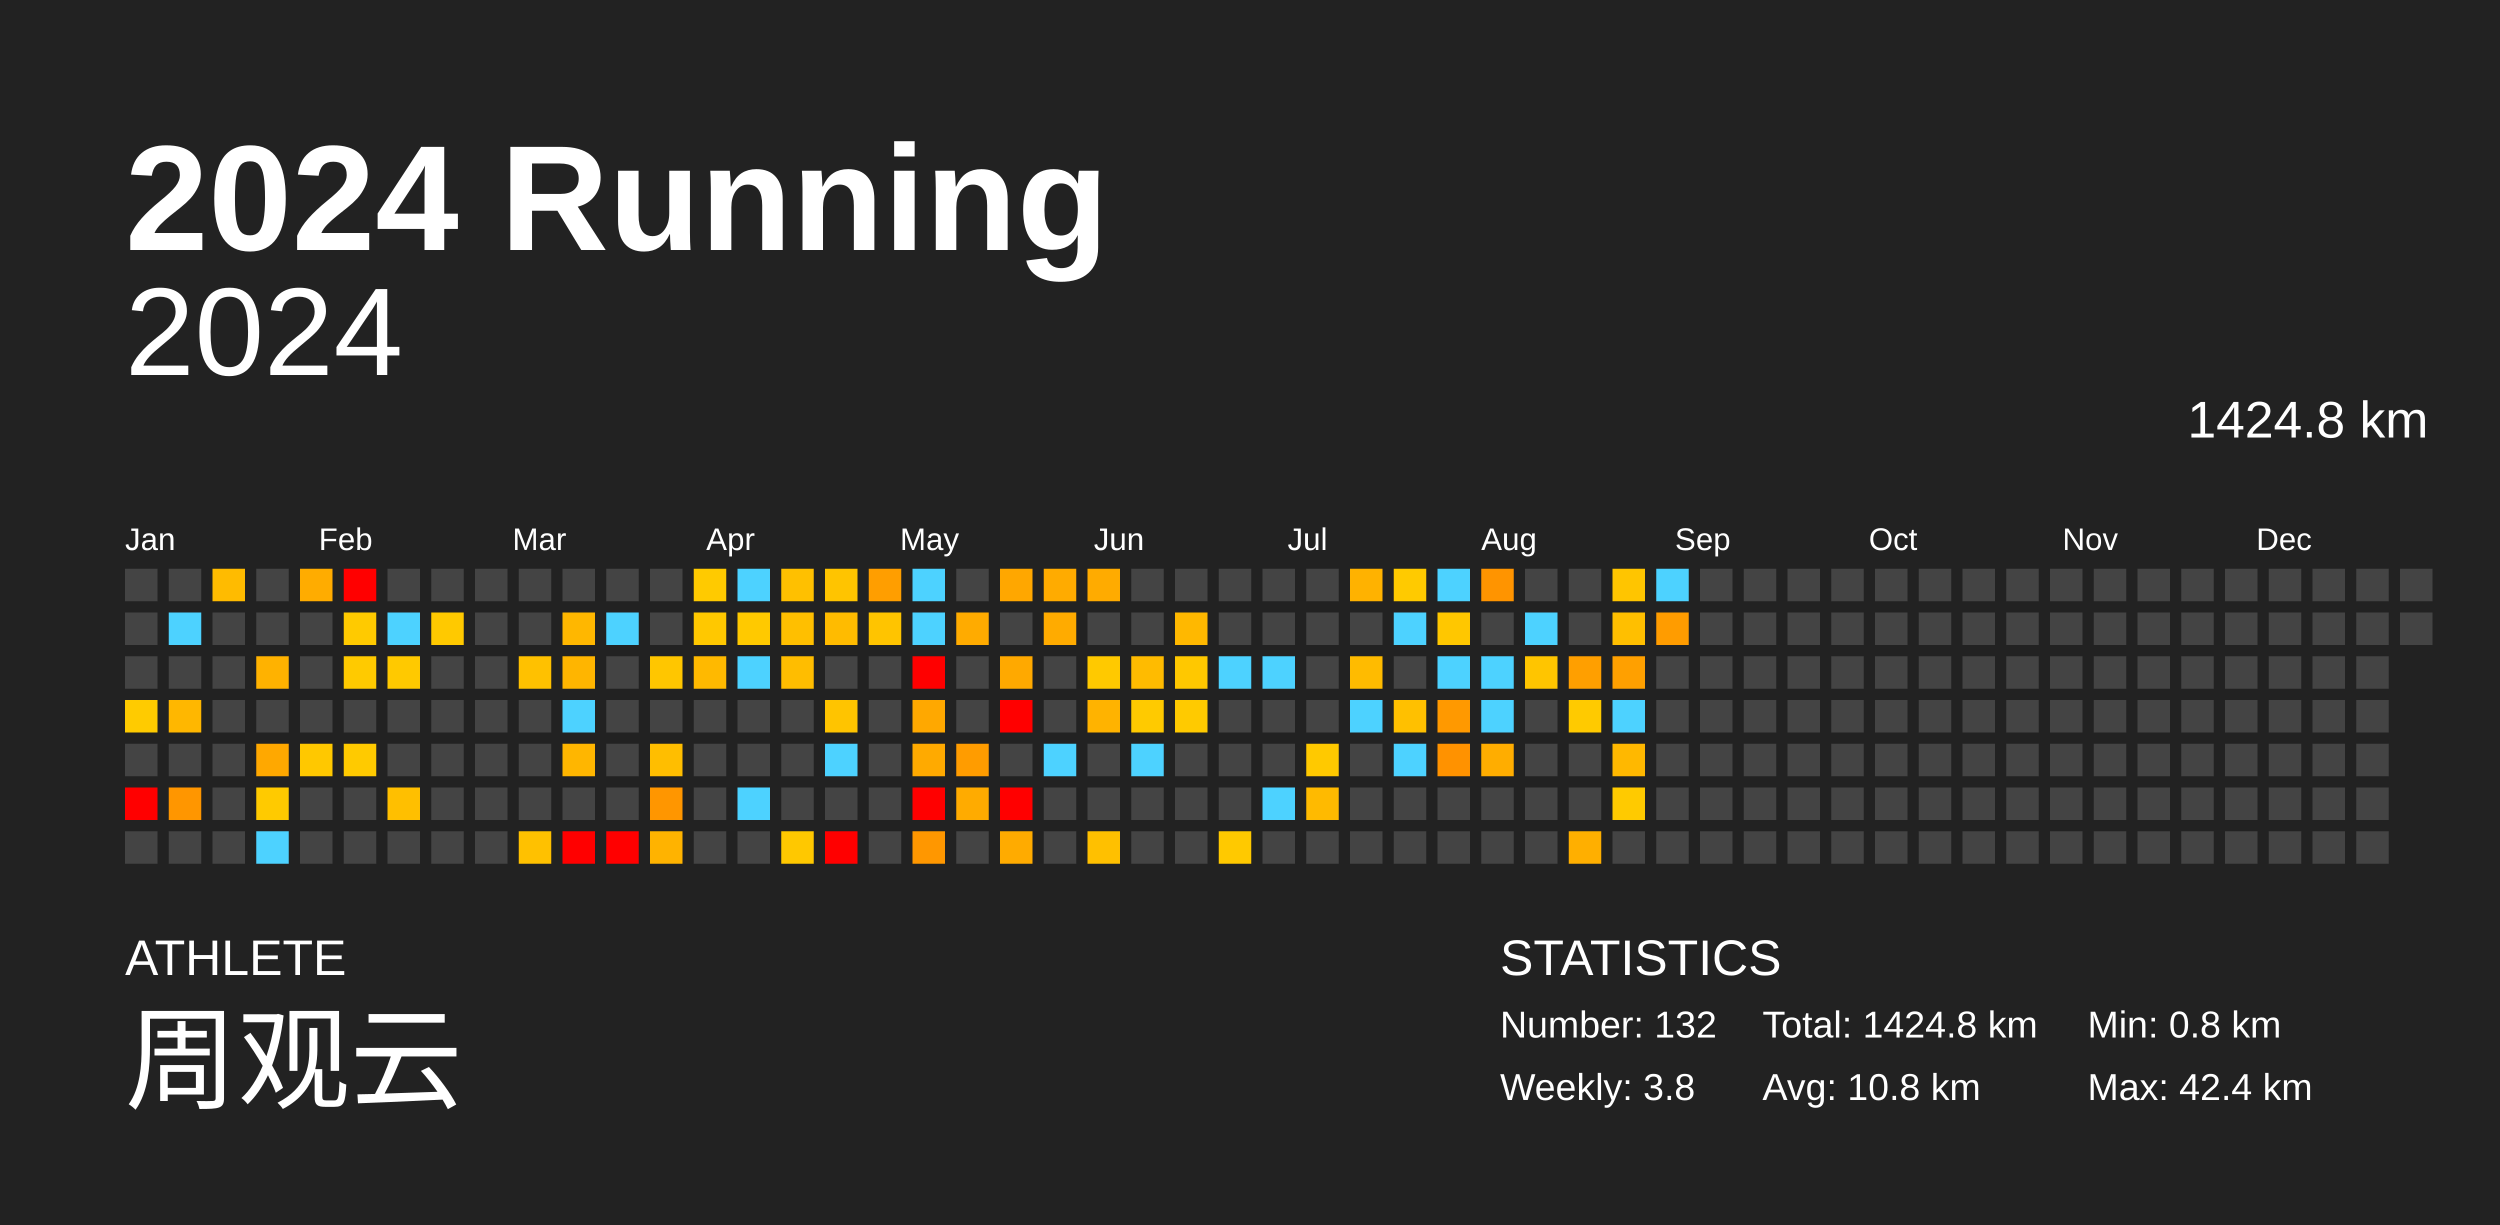
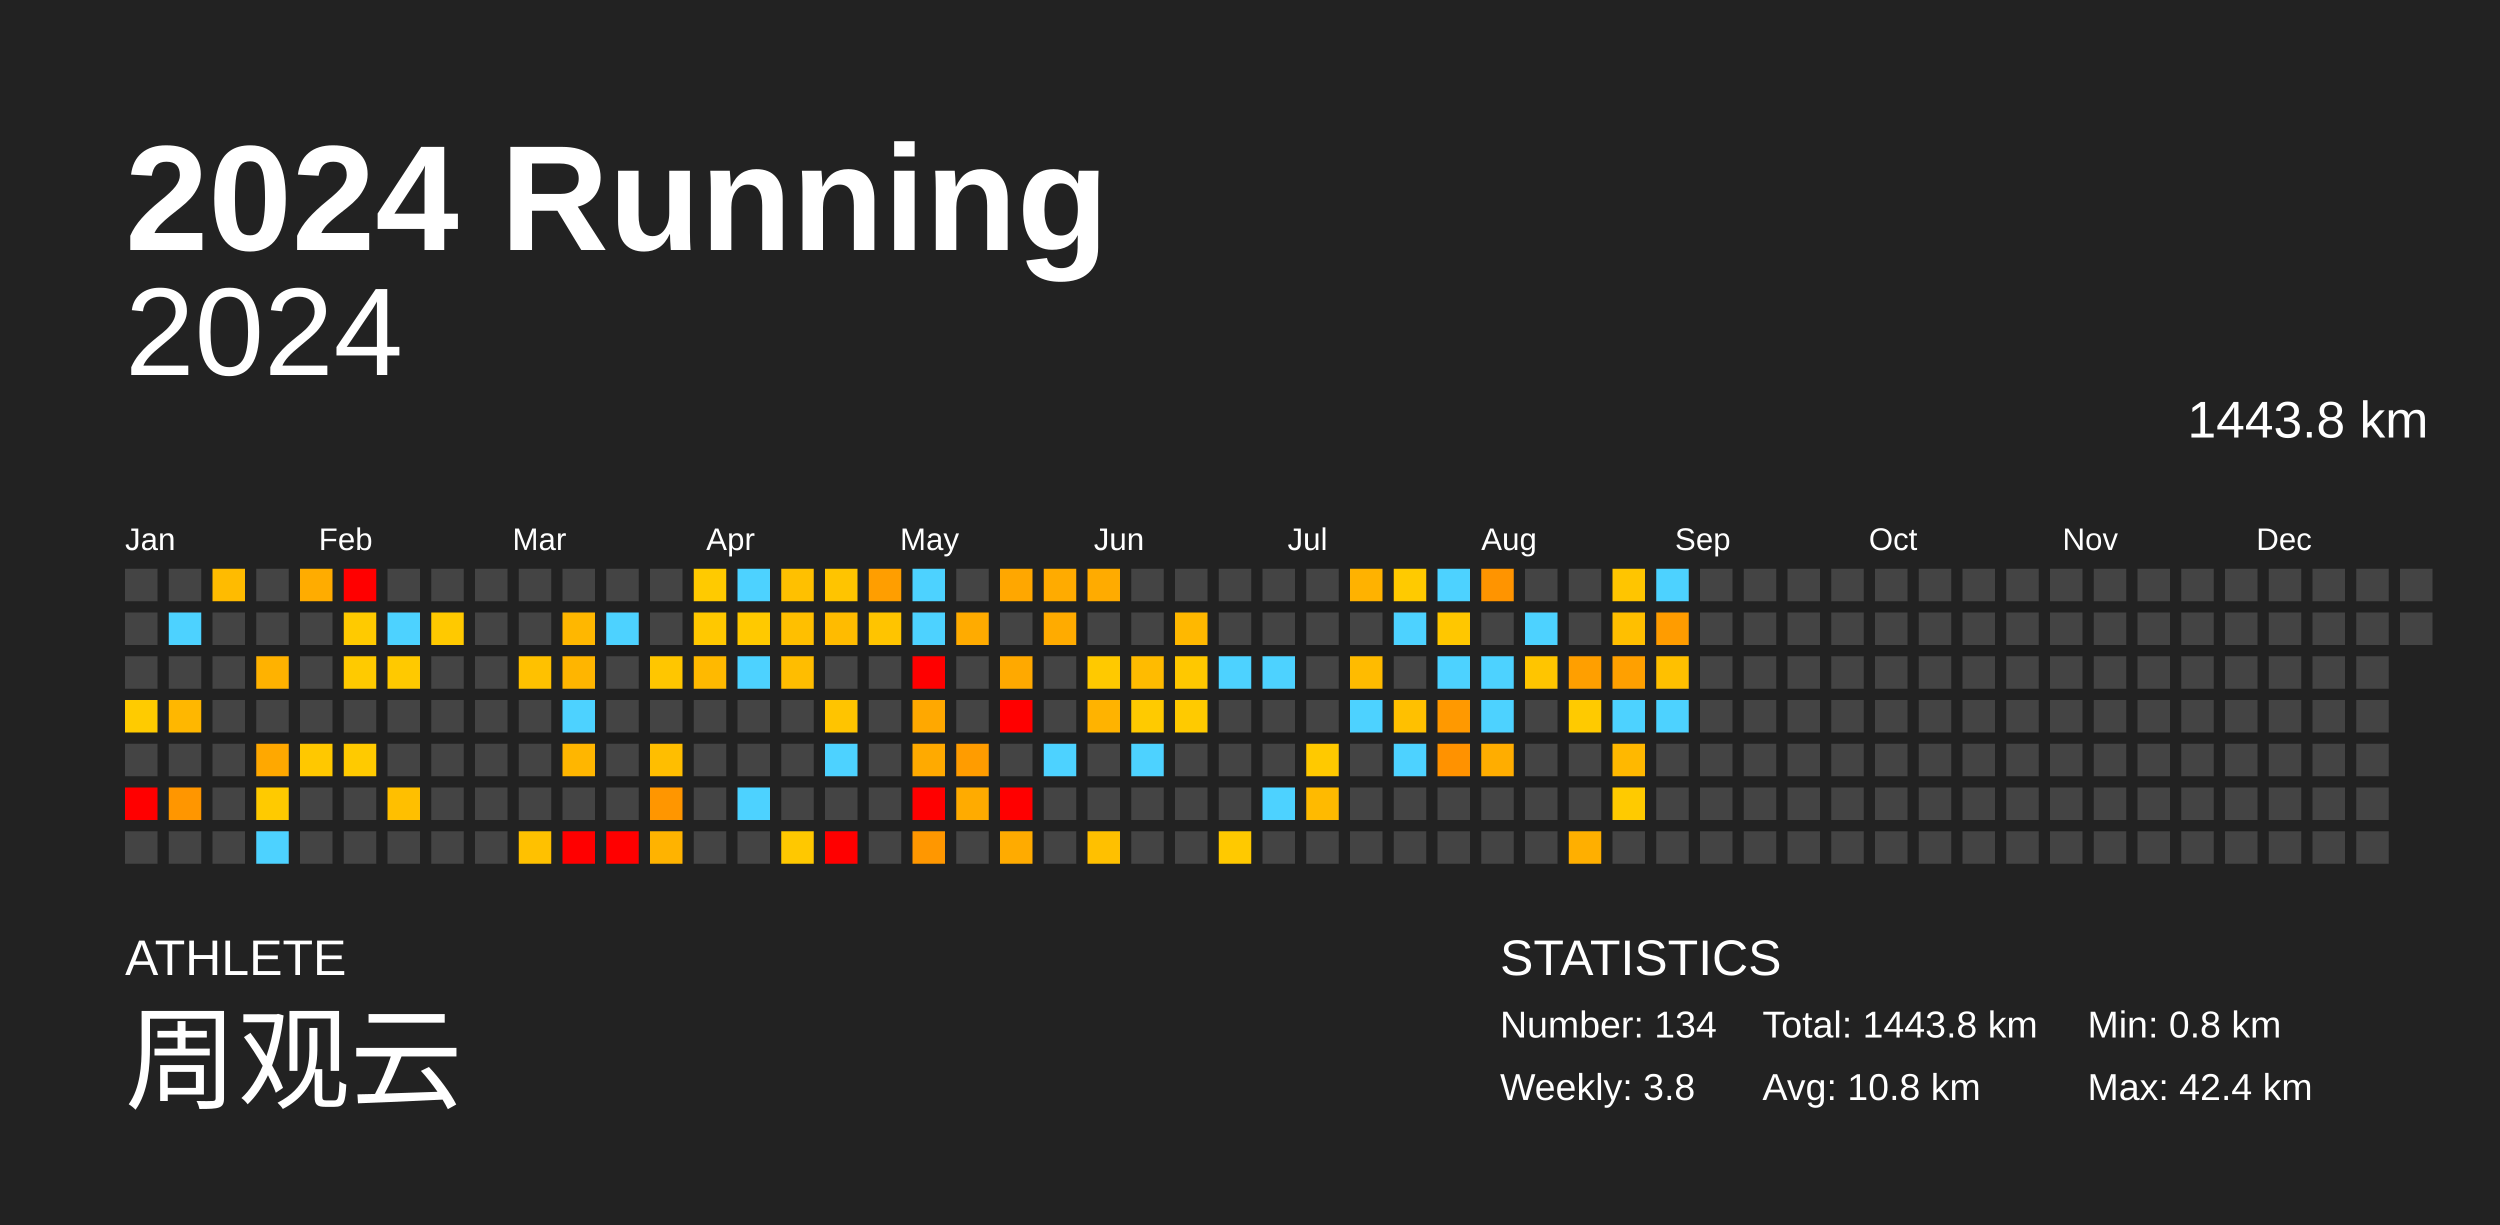
<svg xmlns="http://www.w3.org/2000/svg" baseProfile="full" height="98mm" version="1.1" viewBox="0,0,200,98" width="200mm">
  <defs />
  <rect fill="#222222" height="98" width="200" x="0" y="0" />
  <text fill="#FFFFFF" style="font-size:12px; font-family:Arial; font-weight:bold;" x="10" y="20">2024 Running</text>
  <text fill="#FFFFFF" style="font-size:4px; font-family:Arial" x="10" y="78">ATHLETE</text>
  <text fill="#FFFFFF" style="font-size:9px; font-family:Arial" x="10" y="88">周观云</text>
  <text fill="#FFFFFF" style="font-size:4px; font-family:Arial" x="120" y="78">STATISTICS</text>
-   <text fill="#FFFFFF" style="font-size:3px; font-family:Arial" x="120" y="83">Number: 132</text>
+   <text fill="#FFFFFF" style="font-size:3px; font-family:Arial" x="120" y="83">Number: 134</text>
  <text fill="#FFFFFF" style="font-size:3px; font-family:Arial" x="120" y="88">Weekly: 3.8</text>
-   <text fill="#FFFFFF" style="font-size:3px; font-family:Arial" x="141" y="83">Total: 1424.8 km</text>
+   <text fill="#FFFFFF" style="font-size:3px; font-family:Arial" x="141" y="83">Total: 1443.8 km</text>
  <text fill="#FFFFFF" style="font-size:3px; font-family:Arial" x="141" y="88">Avg: 10.8 km</text>
  <text fill="#FFFFFF" style="font-size:3px; font-family:Arial" x="167" y="83">Min: 0.8 km</text>
  <text fill="#FFFFFF" style="font-size:3px; font-family:Arial" x="167" y="88">Max: 42.4 km</text>
  <text alignment-baseline="hanging" fill="#FFFFFF" style="font-size:10.0px; font-family:Arial;" x="10" y="30">2024</text>
-   <text alignment-baseline="hanging" fill="#FFFFFF" style="font-size:4.125px; font-family:Arial;" x="175" y="35">1424.8 km</text>
+   <text alignment-baseline="hanging" fill="#FFFFFF" style="font-size:4.125px; font-family:Arial;" x="175" y="35">1443.8 km</text>
  <text fill="#FFFFFF" style="font-size:2.5px; font-family:Arial" x="10.0" y="44">Jan</text>
  <text fill="#FFFFFF" style="font-size:2.5px; font-family:Arial" x="25.5" y="44">Feb</text>
  <text fill="#FFFFFF" style="font-size:2.5px; font-family:Arial" x="41.0" y="44">Mar</text>
  <text fill="#FFFFFF" style="font-size:2.5px; font-family:Arial" x="56.5" y="44">Apr</text>
  <text fill="#FFFFFF" style="font-size:2.5px; font-family:Arial" x="72.0" y="44">May</text>
  <text fill="#FFFFFF" style="font-size:2.5px; font-family:Arial" x="87.5" y="44">Jun</text>
  <text fill="#FFFFFF" style="font-size:2.5px; font-family:Arial" x="103.0" y="44">Jul</text>
  <text fill="#FFFFFF" style="font-size:2.5px; font-family:Arial" x="118.5" y="44">Aug</text>
  <text fill="#FFFFFF" style="font-size:2.5px; font-family:Arial" x="134.0" y="44">Sep</text>
  <text fill="#FFFFFF" style="font-size:2.5px; font-family:Arial" x="149.5" y="44">Oct</text>
  <text fill="#FFFFFF" style="font-size:2.5px; font-family:Arial" x="165.0" y="44">Nov</text>
  <text fill="#FFFFFF" style="font-size:2.5px; font-family:Arial" x="180.5" y="44">Dec</text>
  <rect fill="#444444" height="2.6" width="2.6" x="10.0" y="45.5" />
  <rect fill="#444444" height="2.6" width="2.6" x="10.0" y="49.0" />
  <rect fill="#444444" height="2.6" width="2.6" x="10.0" y="52.5" />
  <rect fill="#ffcb00" height="2.6" width="2.6" x="10.0" y="56.0" />
  <rect fill="#444444" height="2.6" width="2.6" x="10.0" y="59.5" />
  <rect fill="red" height="2.6" width="2.6" x="10.0" y="63.0" />
  <rect fill="#444444" height="2.6" width="2.6" x="10.0" y="66.5" />
  <rect fill="#444444" height="2.6" width="2.6" x="13.5" y="45.5" />
  <rect fill="#4dd2ff" height="2.6" width="2.6" x="13.5" y="49.0" />
  <rect fill="#444444" height="2.6" width="2.6" x="13.5" y="52.5" />
  <rect fill="#ffb700" height="2.6" width="2.6" x="13.5" y="56.0" />
  <rect fill="#444444" height="2.6" width="2.6" x="13.5" y="59.5" />
  <rect fill="#ff9600" height="2.6" width="2.6" x="13.5" y="63.0" />
  <rect fill="#444444" height="2.6" width="2.6" x="13.5" y="66.5" />
  <rect fill="#ffbb00" height="2.6" width="2.6" x="17.0" y="45.5" />
  <rect fill="#444444" height="2.6" width="2.6" x="17.0" y="49.0" />
  <rect fill="#444444" height="2.6" width="2.6" x="17.0" y="52.5" />
  <rect fill="#444444" height="2.6" width="2.6" x="17.0" y="56.0" />
  <rect fill="#444444" height="2.6" width="2.6" x="17.0" y="59.5" />
  <rect fill="#444444" height="2.6" width="2.6" x="17.0" y="63.0" />
  <rect fill="#444444" height="2.6" width="2.6" x="17.0" y="66.5" />
  <rect fill="#444444" height="2.6" width="2.6" x="20.5" y="45.5" />
  <rect fill="#444444" height="2.6" width="2.6" x="20.5" y="49.0" />
  <rect fill="#ffb200" height="2.6" width="2.6" x="20.5" y="52.5" />
  <rect fill="#444444" height="2.6" width="2.6" x="20.5" y="56.0" />
  <rect fill="#ffa800" height="2.6" width="2.6" x="20.5" y="59.5" />
  <rect fill="#ffca00" height="2.6" width="2.6" x="20.5" y="63.0" />
  <rect fill="#4dd2ff" height="2.6" width="2.6" x="20.5" y="66.5" />
  <rect fill="#ffac00" height="2.6" width="2.6" x="24.0" y="45.5" />
  <rect fill="#444444" height="2.6" width="2.6" x="24.0" y="49.0" />
  <rect fill="#444444" height="2.6" width="2.6" x="24.0" y="52.5" />
  <rect fill="#444444" height="2.6" width="2.6" x="24.0" y="56.0" />
  <rect fill="#ffc800" height="2.6" width="2.6" x="24.0" y="59.5" />
  <rect fill="#444444" height="2.6" width="2.6" x="24.0" y="63.0" />
  <rect fill="#444444" height="2.6" width="2.6" x="24.0" y="66.5" />
  <rect fill="red" height="2.6" width="2.6" x="27.5" y="45.5" />
  <rect fill="#ffca00" height="2.6" width="2.6" x="27.5" y="49.0" />
  <rect fill="#ffca00" height="2.6" width="2.6" x="27.5" y="52.5" />
  <rect fill="#444444" height="2.6" width="2.6" x="27.5" y="56.0" />
  <rect fill="#ffca00" height="2.6" width="2.6" x="27.5" y="59.5" />
  <rect fill="#444444" height="2.6" width="2.6" x="27.5" y="63.0" />
  <rect fill="#444444" height="2.6" width="2.6" x="27.5" y="66.5" />
  <rect fill="#444444" height="2.6" width="2.6" x="31.0" y="45.5" />
  <rect fill="#4dd2ff" height="2.6" width="2.6" x="31.0" y="49.0" />
  <rect fill="#ffc900" height="2.6" width="2.6" x="31.0" y="52.5" />
  <rect fill="#444444" height="2.6" width="2.6" x="31.0" y="56.0" />
  <rect fill="#444444" height="2.6" width="2.6" x="31.0" y="59.5" />
  <rect fill="#ffbf00" height="2.6" width="2.6" x="31.0" y="63.0" />
  <rect fill="#444444" height="2.6" width="2.6" x="31.0" y="66.5" />
  <rect fill="#444444" height="2.6" width="2.6" x="34.5" y="45.5" />
  <rect fill="#ffc900" height="2.6" width="2.6" x="34.5" y="49.0" />
  <rect fill="#444444" height="2.6" width="2.6" x="34.5" y="52.5" />
  <rect fill="#444444" height="2.6" width="2.6" x="34.5" y="56.0" />
  <rect fill="#444444" height="2.6" width="2.6" x="34.5" y="59.5" />
  <rect fill="#444444" height="2.6" width="2.6" x="34.5" y="63.0" />
  <rect fill="#444444" height="2.6" width="2.6" x="34.5" y="66.5" />
  <rect fill="#444444" height="2.6" width="2.6" x="38.0" y="45.5" />
  <rect fill="#444444" height="2.6" width="2.6" x="38.0" y="49.0" />
  <rect fill="#444444" height="2.6" width="2.6" x="38.0" y="52.5" />
  <rect fill="#444444" height="2.6" width="2.6" x="38.0" y="56.0" />
  <rect fill="#444444" height="2.6" width="2.6" x="38.0" y="59.5" />
  <rect fill="#444444" height="2.6" width="2.6" x="38.0" y="63.0" />
  <rect fill="#444444" height="2.6" width="2.6" x="38.0" y="66.5" />
  <rect fill="#444444" height="2.6" width="2.6" x="41.5" y="45.5" />
  <rect fill="#444444" height="2.6" width="2.6" x="41.5" y="49.0" />
  <rect fill="#ffc100" height="2.6" width="2.6" x="41.5" y="52.5" />
  <rect fill="#444444" height="2.6" width="2.6" x="41.5" y="56.0" />
  <rect fill="#444444" height="2.6" width="2.6" x="41.5" y="59.5" />
  <rect fill="#444444" height="2.6" width="2.6" x="41.5" y="63.0" />
  <rect fill="#ffc100" height="2.6" width="2.6" x="41.5" y="66.5" />
  <rect fill="#444444" height="2.6" width="2.6" x="45.0" y="45.5" />
  <rect fill="#ffb700" height="2.6" width="2.6" x="45.0" y="49.0" />
  <rect fill="#ffb500" height="2.6" width="2.6" x="45.0" y="52.5" />
  <rect fill="#4dd2ff" height="2.6" width="2.6" x="45.0" y="56.0" />
  <rect fill="#ffb600" height="2.6" width="2.6" x="45.0" y="59.5" />
  <rect fill="#444444" height="2.6" width="2.6" x="45.0" y="63.0" />
  <rect fill="red" height="2.6" width="2.6" x="45.0" y="66.5" />
  <rect fill="#444444" height="2.6" width="2.6" x="48.5" y="45.5" />
  <rect fill="#4dd2ff" height="2.6" width="2.6" x="48.5" y="49.0" />
  <rect fill="#444444" height="2.6" width="2.6" x="48.5" y="52.5" />
  <rect fill="#444444" height="2.6" width="2.6" x="48.5" y="56.0" />
  <rect fill="#444444" height="2.6" width="2.6" x="48.5" y="59.5" />
  <rect fill="#444444" height="2.6" width="2.6" x="48.5" y="63.0" />
  <rect fill="red" height="2.6" width="2.6" x="48.5" y="66.5" />
  <rect fill="#444444" height="2.6" width="2.6" x="52.0" y="45.5" />
  <rect fill="#444444" height="2.6" width="2.6" x="52.0" y="49.0" />
  <rect fill="#ffc600" height="2.6" width="2.6" x="52.0" y="52.5" />
  <rect fill="#444444" height="2.6" width="2.6" x="52.0" y="56.0" />
  <rect fill="#ffbe00" height="2.6" width="2.6" x="52.0" y="59.5" />
  <rect fill="#ff9600" height="2.6" width="2.6" x="52.0" y="63.0" />
  <rect fill="#ffb300" height="2.6" width="2.6" x="52.0" y="66.5" />
  <rect fill="#ffca00" height="2.6" width="2.6" x="55.5" y="45.5" />
  <rect fill="#ffc800" height="2.6" width="2.6" x="55.5" y="49.0" />
  <rect fill="#ffb900" height="2.6" width="2.6" x="55.5" y="52.5" />
  <rect fill="#444444" height="2.6" width="2.6" x="55.5" y="56.0" />
  <rect fill="#444444" height="2.6" width="2.6" x="55.5" y="59.5" />
  <rect fill="#444444" height="2.6" width="2.6" x="55.5" y="63.0" />
  <rect fill="#444444" height="2.6" width="2.6" x="55.5" y="66.5" />
  <rect fill="#4dd2ff" height="2.6" width="2.6" x="59.0" y="45.5" />
  <rect fill="#ffc900" height="2.6" width="2.6" x="59.0" y="49.0" />
  <rect fill="#4dd2ff" height="2.6" width="2.6" x="59.0" y="52.5" />
  <rect fill="#444444" height="2.6" width="2.6" x="59.0" y="56.0" />
  <rect fill="#444444" height="2.6" width="2.6" x="59.0" y="59.5" />
  <rect fill="#4dd2ff" height="2.6" width="2.6" x="59.0" y="63.0" />
  <rect fill="#444444" height="2.6" width="2.6" x="59.0" y="66.5" />
  <rect fill="#ffc000" height="2.6" width="2.6" x="62.5" y="45.5" />
  <rect fill="#ffbf00" height="2.6" width="2.6" x="62.5" y="49.0" />
  <rect fill="#ffbd00" height="2.6" width="2.6" x="62.5" y="52.5" />
  <rect fill="#444444" height="2.6" width="2.6" x="62.5" y="56.0" />
  <rect fill="#444444" height="2.6" width="2.6" x="62.5" y="59.5" />
  <rect fill="#444444" height="2.6" width="2.6" x="62.5" y="63.0" />
  <rect fill="#ffc800" height="2.6" width="2.6" x="62.5" y="66.5" />
  <rect fill="#ffc400" height="2.6" width="2.6" x="66.0" y="45.5" />
  <rect fill="#ffbb00" height="2.6" width="2.6" x="66.0" y="49.0" />
  <rect fill="#444444" height="2.6" width="2.6" x="66.0" y="52.5" />
  <rect fill="#ffc400" height="2.6" width="2.6" x="66.0" y="56.0" />
  <rect fill="#4dd2ff" height="2.6" width="2.6" x="66.0" y="59.5" />
  <rect fill="#444444" height="2.6" width="2.6" x="66.0" y="63.0" />
  <rect fill="red" height="2.6" width="2.6" x="66.0" y="66.5" />
  <rect fill="#ff9e00" height="2.6" width="2.6" x="69.5" y="45.5" />
  <rect fill="#ffc400" height="2.6" width="2.6" x="69.5" y="49.0" />
  <rect fill="#444444" height="2.6" width="2.6" x="69.5" y="52.5" />
  <rect fill="#444444" height="2.6" width="2.6" x="69.5" y="56.0" />
  <rect fill="#444444" height="2.6" width="2.6" x="69.5" y="59.5" />
  <rect fill="#444444" height="2.6" width="2.6" x="69.5" y="63.0" />
  <rect fill="#444444" height="2.6" width="2.6" x="69.5" y="66.5" />
  <rect fill="#4dd2ff" height="2.6" width="2.6" x="73.0" y="45.5" />
  <rect fill="#4dd2ff" height="2.6" width="2.6" x="73.0" y="49.0" />
  <rect fill="red" height="2.6" width="2.6" x="73.0" y="52.5" />
  <rect fill="#ffa800" height="2.6" width="2.6" x="73.0" y="56.0" />
  <rect fill="#ffaa00" height="2.6" width="2.6" x="73.0" y="59.5" />
  <rect fill="red" height="2.6" width="2.6" x="73.0" y="63.0" />
  <rect fill="#ff9700" height="2.6" width="2.6" x="73.0" y="66.5" />
  <rect fill="#444444" height="2.6" width="2.6" x="76.5" y="45.5" />
  <rect fill="#ffab00" height="2.6" width="2.6" x="76.5" y="49.0" />
  <rect fill="#444444" height="2.6" width="2.6" x="76.5" y="52.5" />
  <rect fill="#444444" height="2.6" width="2.6" x="76.5" y="56.0" />
  <rect fill="#ff9c00" height="2.6" width="2.6" x="76.5" y="59.5" />
  <rect fill="#ffab00" height="2.6" width="2.6" x="76.5" y="63.0" />
  <rect fill="#444444" height="2.6" width="2.6" x="76.5" y="66.5" />
  <rect fill="#ffa700" height="2.6" width="2.6" x="80.0" y="45.5" />
  <rect fill="#444444" height="2.6" width="2.6" x="80.0" y="49.0" />
  <rect fill="#ffa900" height="2.6" width="2.6" x="80.0" y="52.5" />
  <rect fill="red" height="2.6" width="2.6" x="80.0" y="56.0" />
  <rect fill="#444444" height="2.6" width="2.6" x="80.0" y="59.5" />
  <rect fill="red" height="2.6" width="2.6" x="80.0" y="63.0" />
  <rect fill="#ffab00" height="2.6" width="2.6" x="80.0" y="66.5" />
  <rect fill="#ffab00" height="2.6" width="2.6" x="83.5" y="45.5" />
  <rect fill="#ffab00" height="2.6" width="2.6" x="83.5" y="49.0" />
  <rect fill="#444444" height="2.6" width="2.6" x="83.5" y="52.5" />
  <rect fill="#444444" height="2.6" width="2.6" x="83.5" y="56.0" />
  <rect fill="#4dd2ff" height="2.6" width="2.6" x="83.5" y="59.5" />
  <rect fill="#444444" height="2.6" width="2.6" x="83.5" y="63.0" />
  <rect fill="#444444" height="2.6" width="2.6" x="83.5" y="66.5" />
  <rect fill="#ffab00" height="2.6" width="2.6" x="87.0" y="45.5" />
  <rect fill="#444444" height="2.6" width="2.6" x="87.0" y="49.0" />
  <rect fill="#ffc900" height="2.6" width="2.6" x="87.0" y="52.5" />
  <rect fill="#ffb300" height="2.6" width="2.6" x="87.0" y="56.0" />
  <rect fill="#444444" height="2.6" width="2.6" x="87.0" y="59.5" />
  <rect fill="#444444" height="2.6" width="2.6" x="87.0" y="63.0" />
  <rect fill="#ffc000" height="2.6" width="2.6" x="87.0" y="66.5" />
  <rect fill="#444444" height="2.6" width="2.6" x="90.5" y="45.5" />
  <rect fill="#444444" height="2.6" width="2.6" x="90.5" y="49.0" />
  <rect fill="#ffbb00" height="2.6" width="2.6" x="90.5" y="52.5" />
  <rect fill="#ffca00" height="2.6" width="2.6" x="90.5" y="56.0" />
  <rect fill="#4dd2ff" height="2.6" width="2.6" x="90.5" y="59.5" />
  <rect fill="#444444" height="2.6" width="2.6" x="90.5" y="63.0" />
  <rect fill="#444444" height="2.6" width="2.6" x="90.5" y="66.5" />
  <rect fill="#444444" height="2.6" width="2.6" x="94.0" y="45.5" />
  <rect fill="#ffb800" height="2.6" width="2.6" x="94.0" y="49.0" />
  <rect fill="#ffc800" height="2.6" width="2.6" x="94.0" y="52.5" />
  <rect fill="#ffca00" height="2.6" width="2.6" x="94.0" y="56.0" />
  <rect fill="#444444" height="2.6" width="2.6" x="94.0" y="59.5" />
  <rect fill="#444444" height="2.6" width="2.6" x="94.0" y="63.0" />
  <rect fill="#444444" height="2.6" width="2.6" x="94.0" y="66.5" />
  <rect fill="#444444" height="2.6" width="2.6" x="97.5" y="45.5" />
  <rect fill="#444444" height="2.6" width="2.6" x="97.5" y="49.0" />
  <rect fill="#4dd2ff" height="2.6" width="2.6" x="97.5" y="52.5" />
  <rect fill="#444444" height="2.6" width="2.6" x="97.5" y="56.0" />
  <rect fill="#444444" height="2.6" width="2.6" x="97.5" y="59.5" />
  <rect fill="#444444" height="2.6" width="2.6" x="97.5" y="63.0" />
  <rect fill="#ffc900" height="2.6" width="2.6" x="97.5" y="66.5" />
  <rect fill="#444444" height="2.6" width="2.6" x="101.0" y="45.5" />
  <rect fill="#444444" height="2.6" width="2.6" x="101.0" y="49.0" />
  <rect fill="#4dd2ff" height="2.6" width="2.6" x="101.0" y="52.5" />
  <rect fill="#444444" height="2.6" width="2.6" x="101.0" y="56.0" />
  <rect fill="#444444" height="2.6" width="2.6" x="101.0" y="59.5" />
  <rect fill="#4dd2ff" height="2.6" width="2.6" x="101.0" y="63.0" />
  <rect fill="#444444" height="2.6" width="2.6" x="101.0" y="66.5" />
  <rect fill="#444444" height="2.6" width="2.6" x="104.5" y="45.5" />
  <rect fill="#444444" height="2.6" width="2.6" x="104.5" y="49.0" />
  <rect fill="#444444" height="2.6" width="2.6" x="104.5" y="52.5" />
  <rect fill="#444444" height="2.6" width="2.6" x="104.5" y="56.0" />
  <rect fill="#ffc900" height="2.6" width="2.6" x="104.5" y="59.5" />
  <rect fill="#ffba00" height="2.6" width="2.6" x="104.5" y="63.0" />
  <rect fill="#444444" height="2.6" width="2.6" x="104.5" y="66.5" />
  <rect fill="#ffb200" height="2.6" width="2.6" x="108.0" y="45.5" />
  <rect fill="#444444" height="2.6" width="2.6" x="108.0" y="49.0" />
  <rect fill="#ffbb00" height="2.6" width="2.6" x="108.0" y="52.5" />
  <rect fill="#4dd2ff" height="2.6" width="2.6" x="108.0" y="56.0" />
  <rect fill="#444444" height="2.6" width="2.6" x="108.0" y="59.5" />
  <rect fill="#444444" height="2.6" width="2.6" x="108.0" y="63.0" />
  <rect fill="#444444" height="2.6" width="2.6" x="108.0" y="66.5" />
  <rect fill="#ffca00" height="2.6" width="2.6" x="111.5" y="45.5" />
  <rect fill="#4dd2ff" height="2.6" width="2.6" x="111.5" y="49.0" />
  <rect fill="#444444" height="2.6" width="2.6" x="111.5" y="52.5" />
  <rect fill="#ffc000" height="2.6" width="2.6" x="111.5" y="56.0" />
  <rect fill="#4dd2ff" height="2.6" width="2.6" x="111.5" y="59.5" />
  <rect fill="#444444" height="2.6" width="2.6" x="111.5" y="63.0" />
  <rect fill="#444444" height="2.6" width="2.6" x="111.5" y="66.5" />
  <rect fill="#4dd2ff" height="2.6" width="2.6" x="115.0" y="45.5" />
  <rect fill="#ffc700" height="2.6" width="2.6" x="115.0" y="49.0" />
  <rect fill="#4dd2ff" height="2.6" width="2.6" x="115.0" y="52.5" />
  <rect fill="#ff9900" height="2.6" width="2.6" x="115.0" y="56.0" />
  <rect fill="#ff9200" height="2.6" width="2.6" x="115.0" y="59.5" />
  <rect fill="#444444" height="2.6" width="2.6" x="115.0" y="63.0" />
  <rect fill="#444444" height="2.6" width="2.6" x="115.0" y="66.5" />
  <rect fill="#ff9400" height="2.6" width="2.6" x="118.5" y="45.5" />
  <rect fill="#444444" height="2.6" width="2.6" x="118.5" y="49.0" />
  <rect fill="#4dd2ff" height="2.6" width="2.6" x="118.5" y="52.5" />
  <rect fill="#4dd2ff" height="2.6" width="2.6" x="118.5" y="56.0" />
  <rect fill="#ffad00" height="2.6" width="2.6" x="118.5" y="59.5" />
  <rect fill="#444444" height="2.6" width="2.6" x="118.5" y="63.0" />
  <rect fill="#444444" height="2.6" width="2.6" x="118.5" y="66.5" />
  <rect fill="#444444" height="2.6" width="2.6" x="122.0" y="45.5" />
  <rect fill="#4dd2ff" height="2.6" width="2.6" x="122.0" y="49.0" />
  <rect fill="#ffc500" height="2.6" width="2.6" x="122.0" y="52.5" />
  <rect fill="#444444" height="2.6" width="2.6" x="122.0" y="56.0" />
  <rect fill="#444444" height="2.6" width="2.6" x="122.0" y="59.5" />
  <rect fill="#444444" height="2.6" width="2.6" x="122.0" y="63.0" />
  <rect fill="#444444" height="2.6" width="2.6" x="122.0" y="66.5" />
  <rect fill="#444444" height="2.6" width="2.6" x="125.5" y="45.5" />
  <rect fill="#444444" height="2.6" width="2.6" x="125.5" y="49.0" />
  <rect fill="#ff9f00" height="2.6" width="2.6" x="125.5" y="52.5" />
  <rect fill="#ffca00" height="2.6" width="2.6" x="125.5" y="56.0" />
  <rect fill="#444444" height="2.6" width="2.6" x="125.5" y="59.5" />
  <rect fill="#444444" height="2.6" width="2.6" x="125.5" y="63.0" />
  <rect fill="#ffaf00" height="2.6" width="2.6" x="125.5" y="66.5" />
  <rect fill="#ffc500" height="2.6" width="2.6" x="129.0" y="45.5" />
  <rect fill="#ffbf00" height="2.6" width="2.6" x="129.0" y="49.0" />
  <rect fill="#ffa000" height="2.6" width="2.6" x="129.0" y="52.5" />
  <rect fill="#4dd2ff" height="2.6" width="2.6" x="129.0" y="56.0" />
  <rect fill="#ffb800" height="2.6" width="2.6" x="129.0" y="59.5" />
  <rect fill="#ffca00" height="2.6" width="2.6" x="129.0" y="63.0" />
  <rect fill="#444444" height="2.6" width="2.6" x="129.0" y="66.5" />
  <rect fill="#4dd2ff" height="2.6" width="2.6" x="132.5" y="45.5" />
  <rect fill="#ff9c00" height="2.6" width="2.6" x="132.5" y="49.0" />
-   <rect fill="#444444" height="2.6" width="2.6" x="132.5" y="52.5" />
-   <rect fill="#444444" height="2.6" width="2.6" x="132.5" y="56.0" />
+   <rect fill="#ffc000" height="2.6" width="2.6" x="132.5" y="52.5" />
+   <rect fill="#4dd2ff" height="2.6" width="2.6" x="132.5" y="56.0" />
  <rect fill="#444444" height="2.6" width="2.6" x="132.5" y="59.5" />
  <rect fill="#444444" height="2.6" width="2.6" x="132.5" y="63.0" />
  <rect fill="#444444" height="2.6" width="2.6" x="132.5" y="66.5" />
  <rect fill="#444444" height="2.6" width="2.6" x="136.0" y="45.5" />
  <rect fill="#444444" height="2.6" width="2.6" x="136.0" y="49.0" />
  <rect fill="#444444" height="2.6" width="2.6" x="136.0" y="52.5" />
  <rect fill="#444444" height="2.6" width="2.6" x="136.0" y="56.0" />
  <rect fill="#444444" height="2.6" width="2.6" x="136.0" y="59.5" />
  <rect fill="#444444" height="2.6" width="2.6" x="136.0" y="63.0" />
  <rect fill="#444444" height="2.6" width="2.6" x="136.0" y="66.5" />
  <rect fill="#444444" height="2.6" width="2.6" x="139.5" y="45.5" />
  <rect fill="#444444" height="2.6" width="2.6" x="139.5" y="49.0" />
  <rect fill="#444444" height="2.6" width="2.6" x="139.5" y="52.5" />
  <rect fill="#444444" height="2.6" width="2.6" x="139.5" y="56.0" />
  <rect fill="#444444" height="2.6" width="2.6" x="139.5" y="59.5" />
  <rect fill="#444444" height="2.6" width="2.6" x="139.5" y="63.0" />
  <rect fill="#444444" height="2.6" width="2.6" x="139.5" y="66.5" />
  <rect fill="#444444" height="2.6" width="2.6" x="143.0" y="45.5" />
  <rect fill="#444444" height="2.6" width="2.6" x="143.0" y="49.0" />
  <rect fill="#444444" height="2.6" width="2.6" x="143.0" y="52.5" />
  <rect fill="#444444" height="2.6" width="2.6" x="143.0" y="56.0" />
  <rect fill="#444444" height="2.6" width="2.6" x="143.0" y="59.5" />
  <rect fill="#444444" height="2.6" width="2.6" x="143.0" y="63.0" />
  <rect fill="#444444" height="2.6" width="2.6" x="143.0" y="66.5" />
  <rect fill="#444444" height="2.6" width="2.6" x="146.5" y="45.5" />
  <rect fill="#444444" height="2.6" width="2.6" x="146.5" y="49.0" />
  <rect fill="#444444" height="2.6" width="2.6" x="146.5" y="52.5" />
  <rect fill="#444444" height="2.6" width="2.6" x="146.5" y="56.0" />
  <rect fill="#444444" height="2.6" width="2.6" x="146.5" y="59.5" />
  <rect fill="#444444" height="2.6" width="2.6" x="146.5" y="63.0" />
  <rect fill="#444444" height="2.6" width="2.6" x="146.5" y="66.5" />
  <rect fill="#444444" height="2.6" width="2.6" x="150.0" y="45.5" />
  <rect fill="#444444" height="2.6" width="2.6" x="150.0" y="49.0" />
  <rect fill="#444444" height="2.6" width="2.6" x="150.0" y="52.5" />
  <rect fill="#444444" height="2.6" width="2.6" x="150.0" y="56.0" />
  <rect fill="#444444" height="2.6" width="2.6" x="150.0" y="59.5" />
  <rect fill="#444444" height="2.6" width="2.6" x="150.0" y="63.0" />
  <rect fill="#444444" height="2.6" width="2.6" x="150.0" y="66.5" />
  <rect fill="#444444" height="2.6" width="2.6" x="153.5" y="45.5" />
  <rect fill="#444444" height="2.6" width="2.6" x="153.5" y="49.0" />
  <rect fill="#444444" height="2.6" width="2.6" x="153.5" y="52.5" />
  <rect fill="#444444" height="2.6" width="2.6" x="153.5" y="56.0" />
  <rect fill="#444444" height="2.6" width="2.6" x="153.5" y="59.5" />
  <rect fill="#444444" height="2.6" width="2.6" x="153.5" y="63.0" />
  <rect fill="#444444" height="2.6" width="2.6" x="153.5" y="66.5" />
  <rect fill="#444444" height="2.6" width="2.6" x="157.0" y="45.5" />
  <rect fill="#444444" height="2.6" width="2.6" x="157.0" y="49.0" />
  <rect fill="#444444" height="2.6" width="2.6" x="157.0" y="52.5" />
  <rect fill="#444444" height="2.6" width="2.6" x="157.0" y="56.0" />
  <rect fill="#444444" height="2.6" width="2.6" x="157.0" y="59.5" />
  <rect fill="#444444" height="2.6" width="2.6" x="157.0" y="63.0" />
  <rect fill="#444444" height="2.6" width="2.6" x="157.0" y="66.5" />
  <rect fill="#444444" height="2.6" width="2.6" x="160.5" y="45.5" />
  <rect fill="#444444" height="2.6" width="2.6" x="160.5" y="49.0" />
  <rect fill="#444444" height="2.6" width="2.6" x="160.5" y="52.5" />
  <rect fill="#444444" height="2.6" width="2.6" x="160.5" y="56.0" />
  <rect fill="#444444" height="2.6" width="2.6" x="160.5" y="59.5" />
  <rect fill="#444444" height="2.6" width="2.6" x="160.5" y="63.0" />
  <rect fill="#444444" height="2.6" width="2.6" x="160.5" y="66.5" />
  <rect fill="#444444" height="2.6" width="2.6" x="164.0" y="45.5" />
  <rect fill="#444444" height="2.6" width="2.6" x="164.0" y="49.0" />
  <rect fill="#444444" height="2.6" width="2.6" x="164.0" y="52.5" />
  <rect fill="#444444" height="2.6" width="2.6" x="164.0" y="56.0" />
  <rect fill="#444444" height="2.6" width="2.6" x="164.0" y="59.5" />
  <rect fill="#444444" height="2.6" width="2.6" x="164.0" y="63.0" />
  <rect fill="#444444" height="2.6" width="2.6" x="164.0" y="66.5" />
  <rect fill="#444444" height="2.6" width="2.6" x="167.5" y="45.5" />
  <rect fill="#444444" height="2.6" width="2.6" x="167.5" y="49.0" />
  <rect fill="#444444" height="2.6" width="2.6" x="167.5" y="52.5" />
  <rect fill="#444444" height="2.6" width="2.6" x="167.5" y="56.0" />
  <rect fill="#444444" height="2.6" width="2.6" x="167.5" y="59.5" />
  <rect fill="#444444" height="2.6" width="2.6" x="167.5" y="63.0" />
  <rect fill="#444444" height="2.6" width="2.6" x="167.5" y="66.5" />
  <rect fill="#444444" height="2.6" width="2.6" x="171.0" y="45.5" />
  <rect fill="#444444" height="2.6" width="2.6" x="171.0" y="49.0" />
  <rect fill="#444444" height="2.6" width="2.6" x="171.0" y="52.5" />
  <rect fill="#444444" height="2.6" width="2.6" x="171.0" y="56.0" />
  <rect fill="#444444" height="2.6" width="2.6" x="171.0" y="59.5" />
  <rect fill="#444444" height="2.6" width="2.6" x="171.0" y="63.0" />
  <rect fill="#444444" height="2.6" width="2.6" x="171.0" y="66.5" />
  <rect fill="#444444" height="2.6" width="2.6" x="174.5" y="45.5" />
  <rect fill="#444444" height="2.6" width="2.6" x="174.5" y="49.0" />
  <rect fill="#444444" height="2.6" width="2.6" x="174.5" y="52.5" />
  <rect fill="#444444" height="2.6" width="2.6" x="174.5" y="56.0" />
  <rect fill="#444444" height="2.6" width="2.6" x="174.5" y="59.5" />
  <rect fill="#444444" height="2.6" width="2.6" x="174.5" y="63.0" />
  <rect fill="#444444" height="2.6" width="2.6" x="174.5" y="66.5" />
  <rect fill="#444444" height="2.6" width="2.6" x="178.0" y="45.5" />
  <rect fill="#444444" height="2.6" width="2.6" x="178.0" y="49.0" />
  <rect fill="#444444" height="2.6" width="2.6" x="178.0" y="52.5" />
  <rect fill="#444444" height="2.6" width="2.6" x="178.0" y="56.0" />
  <rect fill="#444444" height="2.6" width="2.6" x="178.0" y="59.5" />
  <rect fill="#444444" height="2.6" width="2.6" x="178.0" y="63.0" />
  <rect fill="#444444" height="2.6" width="2.6" x="178.0" y="66.5" />
  <rect fill="#444444" height="2.6" width="2.6" x="181.5" y="45.5" />
  <rect fill="#444444" height="2.6" width="2.6" x="181.5" y="49.0" />
  <rect fill="#444444" height="2.6" width="2.6" x="181.5" y="52.5" />
  <rect fill="#444444" height="2.6" width="2.6" x="181.5" y="56.0" />
  <rect fill="#444444" height="2.6" width="2.6" x="181.5" y="59.5" />
  <rect fill="#444444" height="2.6" width="2.6" x="181.5" y="63.0" />
  <rect fill="#444444" height="2.6" width="2.6" x="181.5" y="66.5" />
  <rect fill="#444444" height="2.6" width="2.6" x="185.0" y="45.5" />
  <rect fill="#444444" height="2.6" width="2.6" x="185.0" y="49.0" />
  <rect fill="#444444" height="2.6" width="2.6" x="185.0" y="52.5" />
  <rect fill="#444444" height="2.6" width="2.6" x="185.0" y="56.0" />
  <rect fill="#444444" height="2.6" width="2.6" x="185.0" y="59.5" />
  <rect fill="#444444" height="2.6" width="2.6" x="185.0" y="63.0" />
  <rect fill="#444444" height="2.6" width="2.6" x="185.0" y="66.5" />
  <rect fill="#444444" height="2.6" width="2.6" x="188.5" y="45.5" />
  <rect fill="#444444" height="2.6" width="2.6" x="188.5" y="49.0" />
  <rect fill="#444444" height="2.6" width="2.6" x="188.5" y="52.5" />
  <rect fill="#444444" height="2.6" width="2.6" x="188.5" y="56.0" />
  <rect fill="#444444" height="2.6" width="2.6" x="188.5" y="59.5" />
  <rect fill="#444444" height="2.6" width="2.6" x="188.5" y="63.0" />
  <rect fill="#444444" height="2.6" width="2.6" x="188.5" y="66.5" />
  <rect fill="#444444" height="2.6" width="2.6" x="192.0" y="45.5" />
  <rect fill="#444444" height="2.6" width="2.6" x="192.0" y="49.0" />
</svg>
